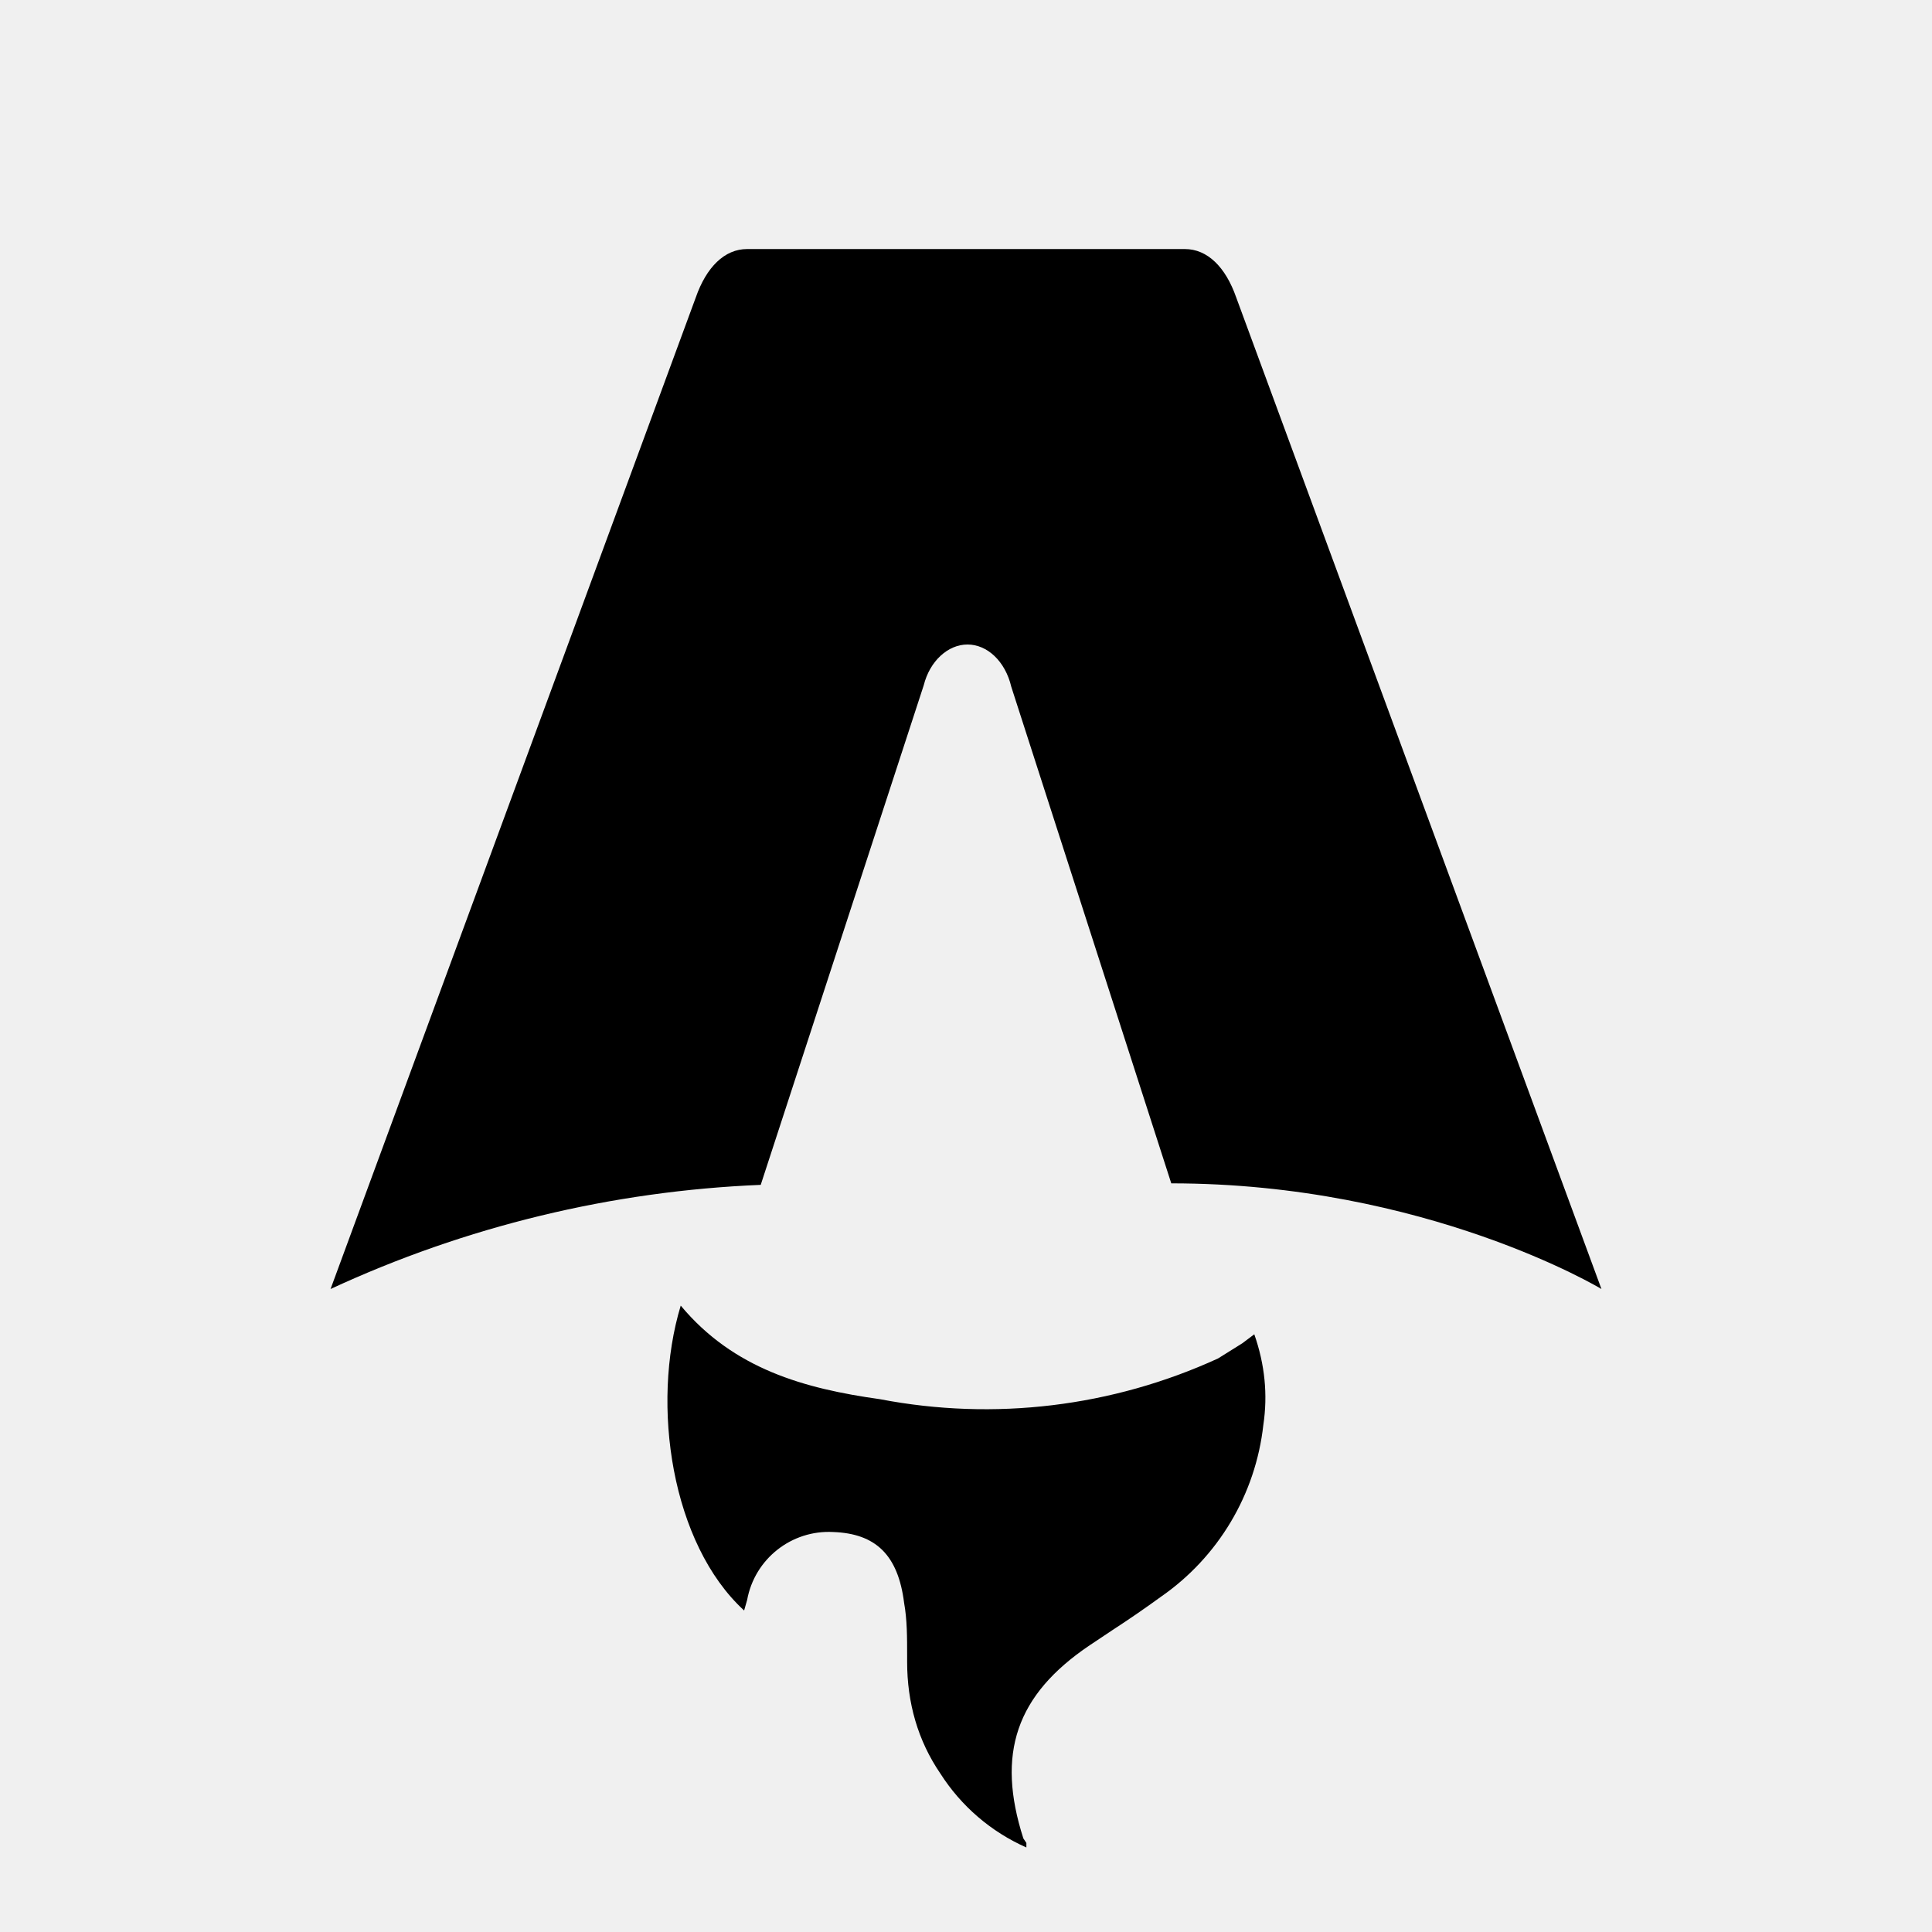
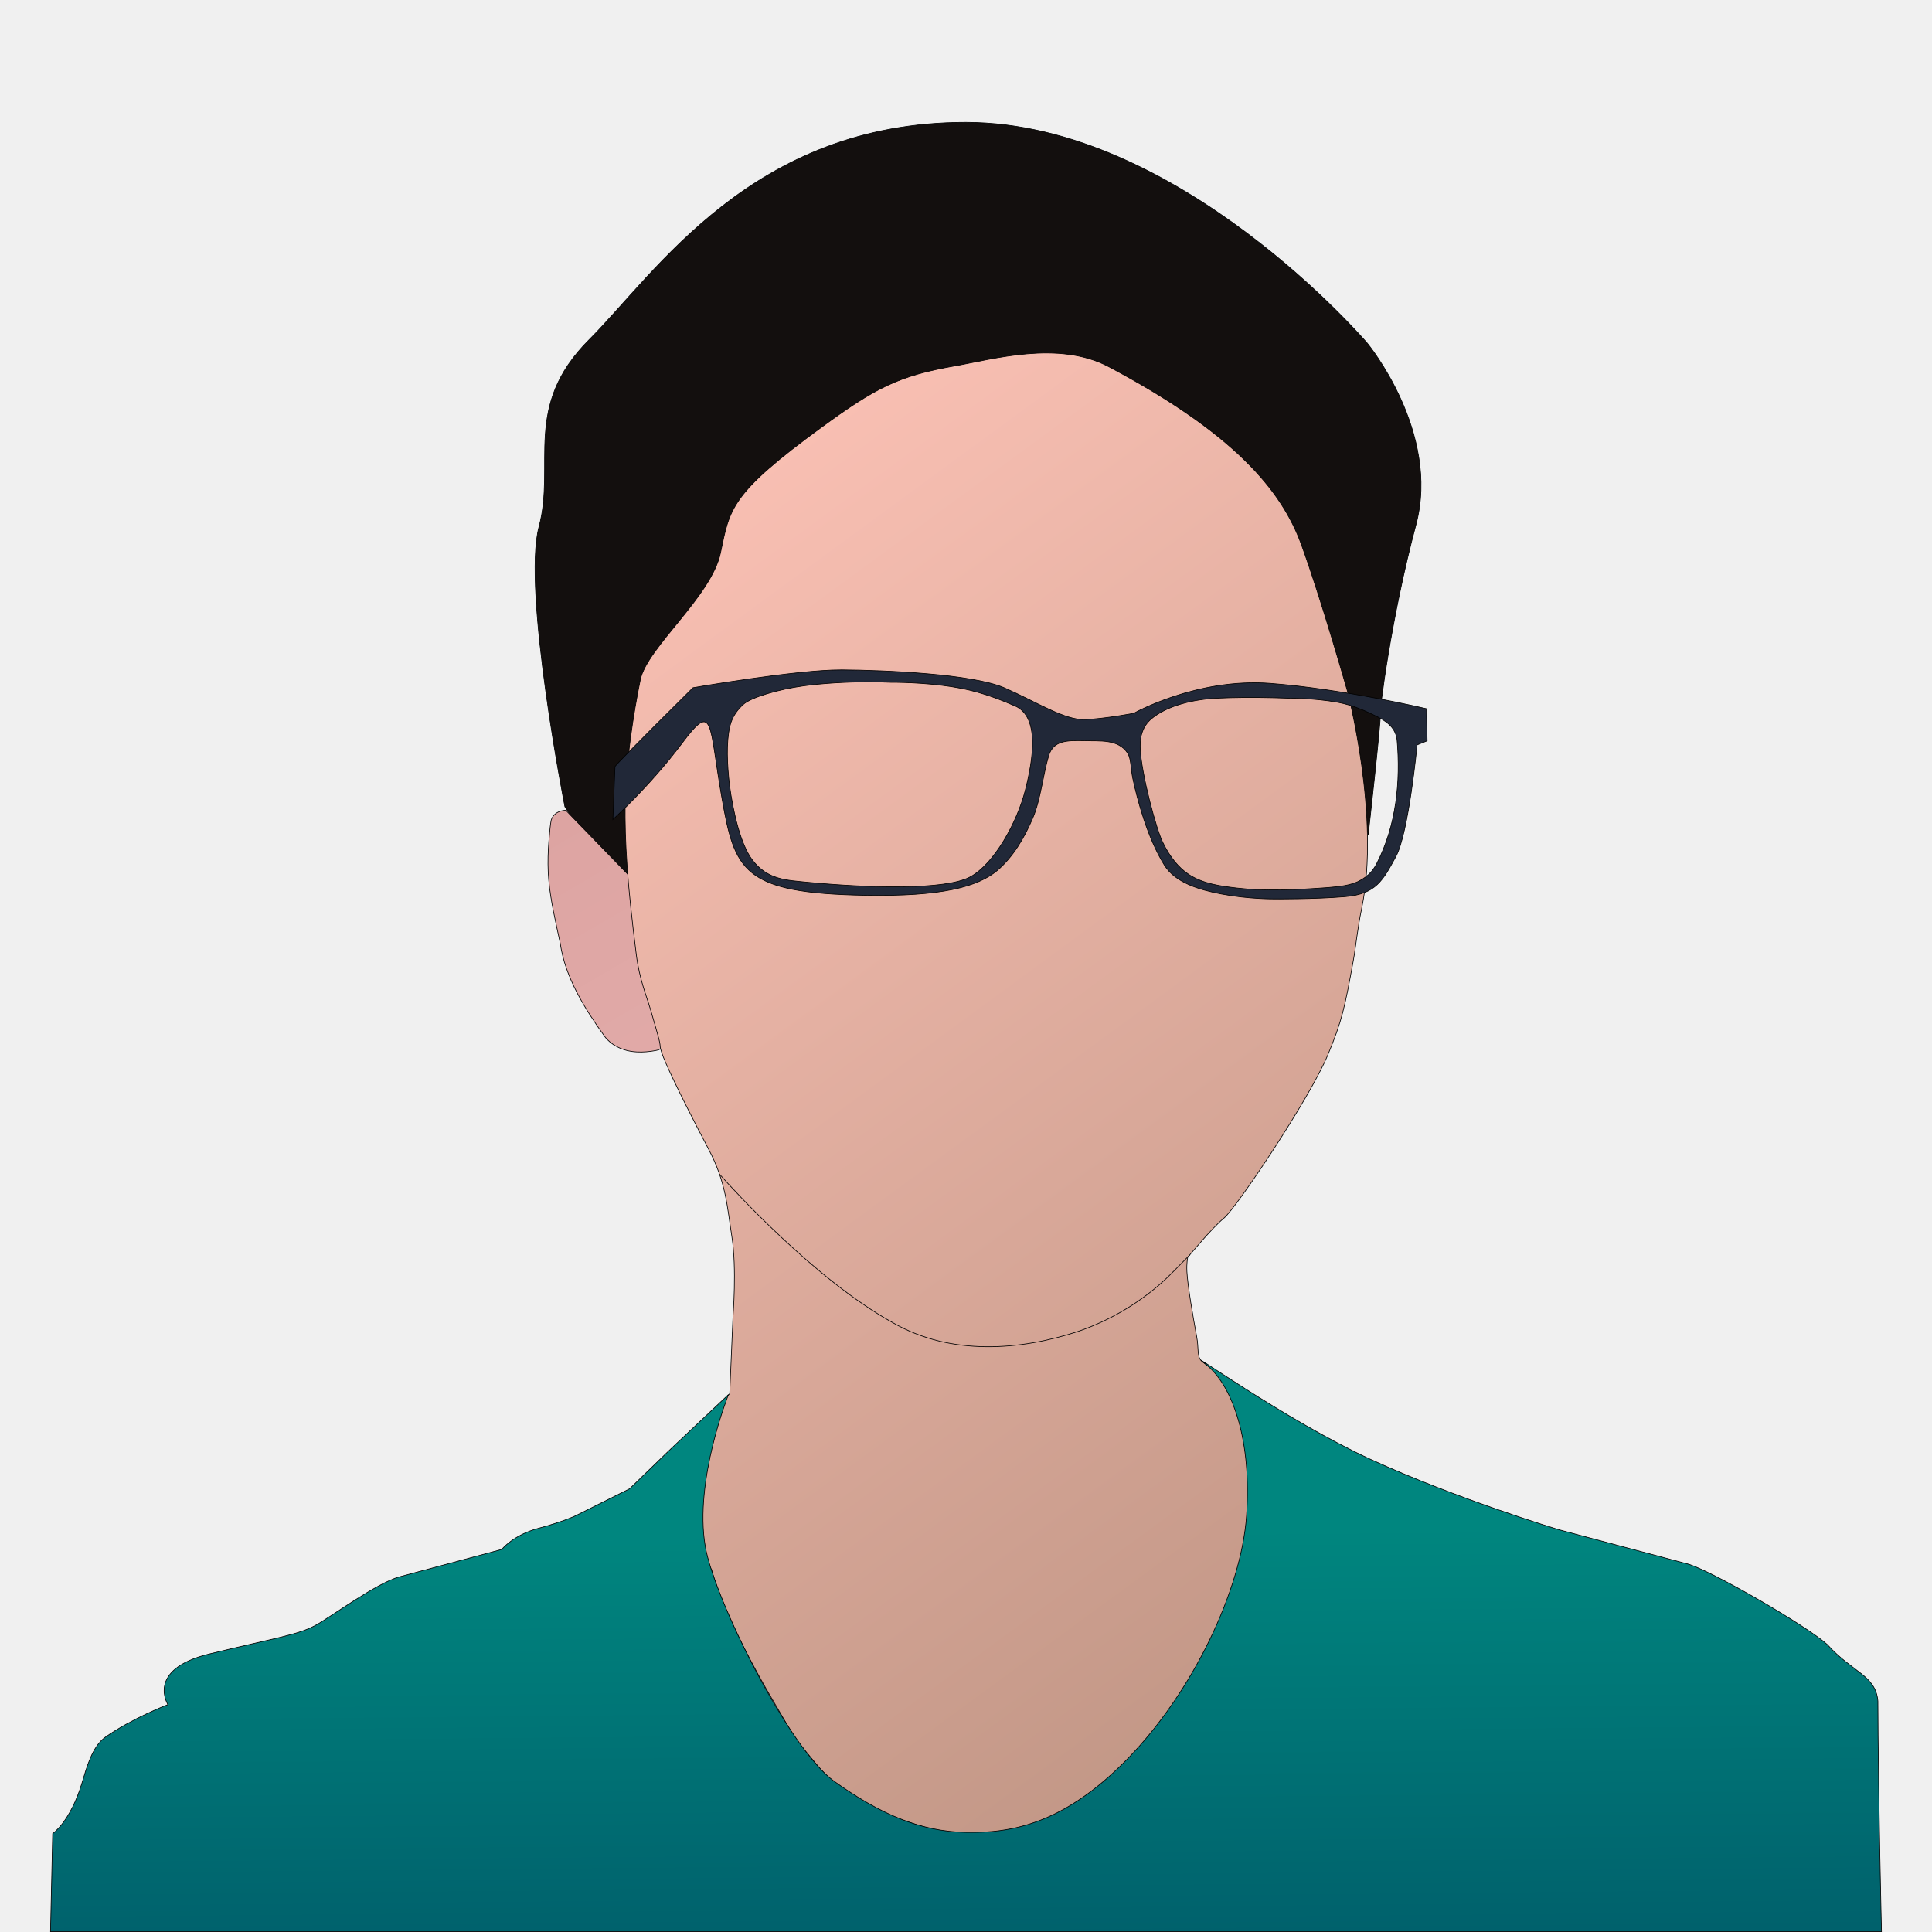
- <svg xmlns="http://www.w3.org/2000/svg" fill="none" viewBox="0 0 128 128">
-   <path d="M50.4 78.5a75.1 75.1 0 0 0-28.5 6.9l24.2-65.7c.7-2 1.9-3.2 3.4-3.2h29c1.5 0 2.7 1.2 3.4 3.2l24.2 65.7s-11.6-7-28.5-7L67 45.5c-.4-1.7-1.6-2.8-2.9-2.8-1.3 0-2.5 1.1-2.9 2.7L50.4 78.5Zm-1.1 28.2Zm-4.2-20.2c-2 6.6-.6 15.8 4.2 20.2a17.5 17.5 0 0 1 .2-.7 5.5 5.5 0 0 1 5.7-4.5c2.8.1 4.3 1.5 4.7 4.7.2 1.1.2 2.3.2 3.5v.4c0 2.7.7 5.2 2.2 7.4a13 13 0 0 0 5.7 4.9v-.3l-.2-.3c-1.8-5.6-.5-9.5 4.4-12.8l1.5-1a73 73 0 0 0 3.2-2.2 16 16 0 0 0 6.8-11.4c.3-2 .1-4-.6-6l-.8.6-1.6 1a37 37 0 0 1-22.4 2.7c-5-.7-9.7-2-13.2-6.2Z" />
-   <style>
-         path { fill: #000; }
-         @media (prefers-color-scheme: dark) {
-             path { fill: #FFF; }
-         }
-     </style>
+ <svg xmlns="http://www.w3.org/2000/svg" xmlns:xlink="http://www.w3.org/1999/xlink" width="512" height="512" viewBox="0 0 135.467 135.467" version="1.1" id="svg443" xml:space="preserve">
+   <defs id="defs440">
+     <linearGradient id="linearGradient3234">
+       <stop style="stop-color:#0090b1;stop-opacity:0.5;" offset="0" id="stop3230" />
+       <stop style="stop-color:#007b97;stop-opacity:0.5;" offset="1" id="stop3232" />
+     </linearGradient>
+     <linearGradient id="linearGradient3226">
+       <stop style="stop-color:#00ab50;stop-opacity:0.5;" offset="0" id="stop3222" />
+       <stop style="stop-color:#007a39;stop-opacity:0.5;" offset="1" id="stop3224" />
+     </linearGradient>
+     <clipPath clipPathUnits="userSpaceOnUse" id="clipPath1833">
+       <circle style="fill:#008000;fill-opacity:1;stroke:none;stroke-width:1.4;stroke-dasharray:none;stroke-opacity:1;stop-color:#000000" id="circle1835" cx="85.577" cy="193.359" r="56.692" />
+     </clipPath>
+     <filter style="color-interpolation-filters:sRGB" id="filter1256" x="-0.064" y="-0.064" width="1.129" height="1.129">
+       <feGaussianBlur stdDeviation="1.952" id="feGaussianBlur1258" />
+     </filter>
+     <clipPath clipPathUnits="userSpaceOnUse" id="clipPath1266">
+       <circle style="fill:none;fill-opacity:1;stroke:#000000;stroke-width:6.937;stroke-dasharray:none;stroke-opacity:1;filter:url(#filter1256);stop-color:#000000" id="circle1268" cx="72.22" cy="70.603" r="63.339" />
+     </clipPath>
+     <clipPath clipPathUnits="userSpaceOnUse" id="clipPath43084">
+       <rect style="fill:#008d41;fill-opacity:0.499;stroke:none;stroke-width:0.615;stroke-dasharray:none;stroke-opacity:1;stop-color:#000000" id="rect43086" width="134.852" height="134.852" x="0.308" y="0.308" />
+     </clipPath>
+     <clipPath clipPathUnits="userSpaceOnUse" id="clipPath1833-5">
+       <circle style="fill:#008000;fill-opacity:1;stroke:none;stroke-width:1.4;stroke-dasharray:none;stroke-opacity:1;stop-color:#000000" id="circle1835-3" cx="85.577" cy="193.359" r="56.692" />
+     </clipPath>
+     <clipPath clipPathUnits="userSpaceOnUse" id="clipPath1266-7">
+       <circle style="fill:none;fill-opacity:1;stroke:#000000;stroke-width:6.937;stroke-dasharray:none;stroke-opacity:1;filter:url(#filter1256-9);stop-color:#000000" id="circle1268-0" cx="72.22" cy="70.603" r="63.339" />
+     </clipPath>
+     <filter style="color-interpolation-filters:sRGB" id="filter1256-9" x="-0.064" y="-0.064" width="1.129" height="1.129">
+       <feGaussianBlur stdDeviation="1.952" id="feGaussianBlur1258-3" />
+     </filter>
+     <linearGradient xlink:href="#linearGradient21870" id="linearGradient21872" x1="674.478" y1="1754.361" x2="1124.216" y2="2530.104" gradientUnits="userSpaceOnUse" gradientTransform="matrix(0.04556118,0,0,0.04556118,4.47909,-31.24437)" />
+     <linearGradient id="linearGradient21870">
+       <stop style="stop-color:#dba19f;stop-opacity:1;" offset="0" id="stop21866" />
+       <stop style="stop-color:#e4aeac;stop-opacity:1" offset="1" id="stop21868" />
+     </linearGradient>
+     <linearGradient xlink:href="#linearGradient360" id="linearGradient362" x1="787.794" y1="1293.37" x2="2211.314" y2="3235.039" gradientUnits="userSpaceOnUse" gradientTransform="matrix(0.04556118,0,0,0.04556118,4.47909,-31.24437)" />
+     <linearGradient id="linearGradient360">
+       <stop style="stop-color:#ffc4b8;stop-opacity:1;" offset="0" id="stop356" />
+       <stop style="stop-color:#be9483;stop-opacity:1" offset="1" id="stop358" />
+     </linearGradient>
+     <linearGradient xlink:href="#linearGradient1228" id="linearGradient1158" x1="67.137" y1="106.893" x2="67.651" y2="161.994" gradientUnits="userSpaceOnUse" />
+     <linearGradient id="linearGradient1228">
+       <stop style="stop-color:#00867f;stop-opacity:1;" offset="0" id="stop1224" />
+       <stop style="stop-color:#003e5a;stop-opacity:1;" offset="1" id="stop1226" />
+     </linearGradient>
+     <clipPath clipPathUnits="userSpaceOnUse" id="clipPath393">
+       <g id="g399">
+         <path id="path395" style="fill:url(#linearGradient401);fill-opacity:1;stroke:none;stroke-width:0.618;stroke-dasharray:none;stroke-opacity:1;stop-color:#000000" d="M 0,0 V 135.467 C 23.494,81.644 55.771,63.98 75.843,60.093 108.314,53.804 99.436,26.527 135.467,0 Z" />
+         <path id="path397" style="fill:url(#linearGradient403);fill-opacity:1;stroke:none;stroke-width:0.618;stroke-opacity:1;stop-color:#000000" d="M 135.467,0 V 135.467 H 0 C 23.494,81.644 55.771,63.98 75.843,60.093 108.314,53.804 99.436,26.527 135.467,0 Z" />
+       </g>
+     </clipPath>
+     <linearGradient xlink:href="#linearGradient3226" id="linearGradient401" gradientUnits="userSpaceOnUse" x1="2.1" y1="71.772" x2="129.91" y2="69.354" />
+     <linearGradient xlink:href="#linearGradient3234" id="linearGradient403" gradientUnits="userSpaceOnUse" x1="1.075" y1="76.793" x2="133.004" y2="77.706" />
+   </defs>
+   <g id="layer1">
+     <g aria-label="A" id="text4231" style="font-size:170.917px;line-height:1.25;font-family:'JetBrains Mono';-inkscape-font-specification:'JetBrains Mono';word-spacing:0px;fill:#000000;fill-opacity:0.257;stroke-width:6.409" />
+   </g>
+   <g id="layer3" style="display:inline">
+     <g id="g4680">
+       <g id="g2406" transform="translate(-0.7492924,0.5266262)">
+         <path style="fill:#130f0e;fill-opacity:1;stroke:#000000;stroke-width:0.046px;stroke-linecap:butt;stroke-linejoin:miter;stroke-opacity:1" d="m 40.358,56.038 c 0,0 -2.999,-15.214 -1.817,-19.624 1.181,-4.409 -1.174,-8.43 3.515,-13.119 4.689,-4.689 11.446,-15.244 26.404,-15.244 14.957,0 28.154,15.48 28.154,15.48 0,0 5.159,6.24 3.416,12.747 -1.744,6.507 -2.583,13.163 -2.502,13.348 0.081,0.184 -0.84,8.364 -0.84,8.364 L 90.78,35.718 60.922,30.614 45.424,53.149 45.75,67.142 44.086,61.986 Z" id="path3095" />
+         <path style="fill:url(#linearGradient21872);fill-opacity:1;stroke:#000000;stroke-width:0.046px;stroke-linecap:butt;stroke-linejoin:miter;stroke-opacity:1" d="m 40.42,56.288 c -0.109,0.002 -0.825,0.038 -1.024,0.699 -0.067,0.345 -0.091,0.711 -0.123,1.038 -0.031,0.322 -0.056,0.643 -0.073,0.963 -0.039,0.73 -0.037,1.454 0.025,2.174 0.129,1.476 0.482,2.94 0.808,4.457 0.34,2.386 1.736,4.615 3.122,6.535 0.435,0.586 1.171,0.941 1.882,1.043 0.965,0.138 1.878,-0.108 1.878,-0.108 l 0.497,-0.246 -1.383,-6.591 -0.854,-5.058 z" id="path3097" />
+         <path style="fill:url(#linearGradient362);fill-opacity:1;stroke:#000000;stroke-width:0.046px;stroke-linecap:butt;stroke-linejoin:miter;stroke-opacity:1" d="m 51.915,97.191 0.232,-5.449 c 0,0 0.266,-3.331 -0.077,-5.533 -0.343,-2.202 -0.408,-3.84 -1.666,-6.217 -0.906,-1.713 -2.286,-4.414 -2.963,-5.969 -0.263,-0.603 -0.4,-1.033 -0.402,-1.167 -0.005,-0.336 -0.176,-0.857 -0.678,-2.598 -0.261,-0.906 -0.771,-2.081 -0.994,-3.833 -0.651,-5.119 -0.813,-7.929 -0.784,-10.646 0.029,-2.718 0.588,-6.351 1.063,-8.638 0.475,-2.287 4.985,-5.831 5.628,-8.923 0.643,-3.091 0.68,-4.116 7.065,-8.779 3.761,-2.746 5.389,-3.614 9.336,-4.304 2.654,-0.464 7.288,-1.822 10.818,0.051 8.779,4.657 12.113,8.649 13.501,12.455 1.388,3.806 3.238,10.303 3.238,10.303 0,0 2.326,8.824 0.994,15.231 -0.305,1.467 -0.409,2.685 -0.586,3.655 -0.594,3.267 -0.788,4.212 -1.783,6.601 -1.29,3.099 -6.442,10.766 -7.284,11.451 -0.842,0.685 -2.545,2.755 -2.545,2.755 0,0 -0.088,0.407 -0.056,1 0.054,0.987 0.4,3.013 0.691,4.588 0.138,0.746 0.019,1.319 0.285,1.62 0.217,0.246 0.682,0.48 0.994,0.821 1.295,1.414 2.019,3.419 2.35,7.23 0.421,4.853 -2.14,12.976 -6.24,17.648 -4.1,4.672 -8.43,8.158 -12.673,7.553 -1.02,-0.145 -2.033,-0.047 -3.215,-0.353 -2.187,-0.566 -4.747,-1.504 -6.964,-3.31 -0.769,-0.627 -1.385,-1.509 -2.084,-2.31 -0.728,-0.835 -1.309,-1.966 -1.949,-3.042 -3.773,-6.352 -4.528,-9.57 -4.528,-9.57 0,0 -0.713,-0.585 -0.713,-4.931 0,-4.346 0.199,-4.147 0.5,-5.131 0.3,-0.984 1.489,-2.259 1.489,-2.259 z" id="path3062" />
+         <path style="fill:url(#linearGradient1158);fill-opacity:1;stroke:#000000;stroke-width:0.046px;stroke-linecap:butt;stroke-linejoin:miter;stroke-opacity:1" d="m 4.443,128.042 c 0,0 1.235,-0.819 2.061,-3.569 0.31,-1.032 0.708,-2.541 1.63,-3.193 1.865,-1.318 4.389,-2.287 4.389,-2.287 0,0 -1.567,-2.463 2.907,-3.55 4.709,-1.144 6.143,-1.325 7.398,-1.981 1.014,-0.53 4.302,-2.991 5.941,-3.43 1.639,-0.439 4.617,-1.237 4.617,-1.237 l 2.552,-0.684 c 0,0 0.787,-1.001 2.555,-1.475 1.768,-0.474 2.588,-0.871 2.588,-0.871 l 3.813,-1.902 2.71,-2.625 4.228,-3.985 c 0,0 -2.424,6.014 -1.631,10.653 0.63,3.687 5.868,14.194 9.031,16.461 3.163,2.267 6.018,3.528 9.248,3.588 3.23,0.06 6.909,-0.614 11.348,-5.174 4.557,-4.682 7.95,-11.805 8.324,-17.003 0.374,-5.198 -0.926,-9.142 -2.877,-10.66 -1.952,-1.518 5.519,3.899 11.558,6.673 6.04,2.774 13.192,4.932 13.192,4.932 0,0 7.506,1.994 9.058,2.41 1.553,0.416 8.262,4.277 9.795,5.655 1.768,1.964 3.392,2.149 3.544,3.965 0.008,5.955 0.253,16.159 0.253,16.159 l -128.384,-6e-5 z" id="path2601" />
+         <path id="path3103" style="fill:#212838;fill-opacity:1;stroke:#000000;stroke-width:0.046px;stroke-linecap:butt;stroke-linejoin:miter;stroke-opacity:1" d="m 59.734,46.444 c -3.077,-0.019 -10.393,1.25 -10.393,1.25 0,0 -5.293,5.245 -5.47,5.527 l -0.148,3.718 c 0,0 2.634,-2.389 4.865,-5.374 2.231,-2.985 1.862,-1.33 2.77,3.81 0.908,5.14 1.436,6.721 10.037,6.874 5.382,0.096 7.898,-0.588 9.287,-1.745 1.113,-0.96 1.888,-2.275 2.49,-3.689 0.544,-1.28 0.725,-3.095 1.107,-4.349 0.33,-1.081 1.274,-1.079 2.481,-1.057 1.103,0.042 2.394,-0.141 3.058,0.876 0.247,0.379 0.219,1.129 0.362,1.783 0.32,1.49 1.011,4.122 2.205,6.054 0.772,1.249 2.455,1.74 3.992,2.033 1.964,0.375 3.752,0.35 3.752,0.35 0,0 2.783,0.024 4.949,-0.161 2.165,-0.185 2.643,-1.152 3.545,-2.805 0.902,-1.653 1.489,-7.834 1.489,-7.834 l 0.704,-0.285 -0.05,-2.254 c 0,0 -5.779,-1.378 -10.94,-1.776 -5.16,-0.398 -9.575,2.095 -9.575,2.095 0,0 -2.018,0.391 -3.433,0.441 -1.415,0.05 -3.373,-1.223 -5.615,-2.21 -2.241,-0.986 -8.393,-1.255 -11.469,-1.274 z m 1.887,0.841 c 0.534,-4.47e-4 1.069,0.01 1.593,0.033 1.027,-0.003 3.113,0.063 4.974,0.428 1.563,0.306 2.934,0.882 3.729,1.225 1.742,0.751 1.282,3.731 0.718,5.931 -0.565,2.201 -2.152,5.142 -3.869,6.063 -1.717,0.921 -7.005,0.784 -11.413,0.369 -1.381,-0.145 -2.787,-0.139 -3.863,-1.578 -0.812,-1.086 -1.323,-3.285 -1.588,-5.212 -0.169,-1.452 -0.239,-3.013 0.021,-4.133 0.184,-0.789 0.629,-1.248 0.938,-1.539 0.527,-0.497 2.486,-1.069 4.24,-1.308 1.314,-0.176 2.916,-0.277 4.519,-0.279 z m 26.249,1.095 c 1.667,-0.014 3.139,0.048 3.139,0.048 0,0 1.857,-0.02 3.553,0.291 1.08,0.198 2.043,0.661 2.586,0.924 0.682,0.33 1.431,0.741 1.559,1.693 0.259,2.96 -0.057,6.02 -1.413,8.665 -0.111,0.216 -0.228,0.4 -0.364,0.563 -0.232,0.279 -0.52,0.497 -0.929,0.71 -0.619,0.287 -1.322,0.364 -2.118,0.431 -2.195,0.161 -4.394,0.269 -6.4,0.036 -1.214,-0.141 -2.382,-0.308 -3.367,-0.945 -0.738,-0.477 -1.353,-1.266 -1.815,-2.213 -0.442,-0.807 -1.559,-4.94 -1.606,-6.726 -0.022,-0.836 0.233,-1.476 0.702,-1.908 1.163,-1.035 3.139,-1.461 4.789,-1.523 0.551,-0.027 1.128,-0.04 1.684,-0.045 z" />
+         <path style="fill:none;stroke:#000000;stroke-width:0.046px;stroke-linecap:butt;stroke-linejoin:miter;stroke-opacity:1" d="m 51.199,81.807 c 0,0 0.04,0.04 0.099,0.106 0.783,0.878 6.579,7.272 12.07,10.314 4.07,2.333 8.947,1.938 13.02,0.588 3.403,-1.17 5.649,-3.187 6.495,-4.044 l 1.292,-1.307" id="path42403" />
+       </g>
+     </g>
+   </g>
</svg>
